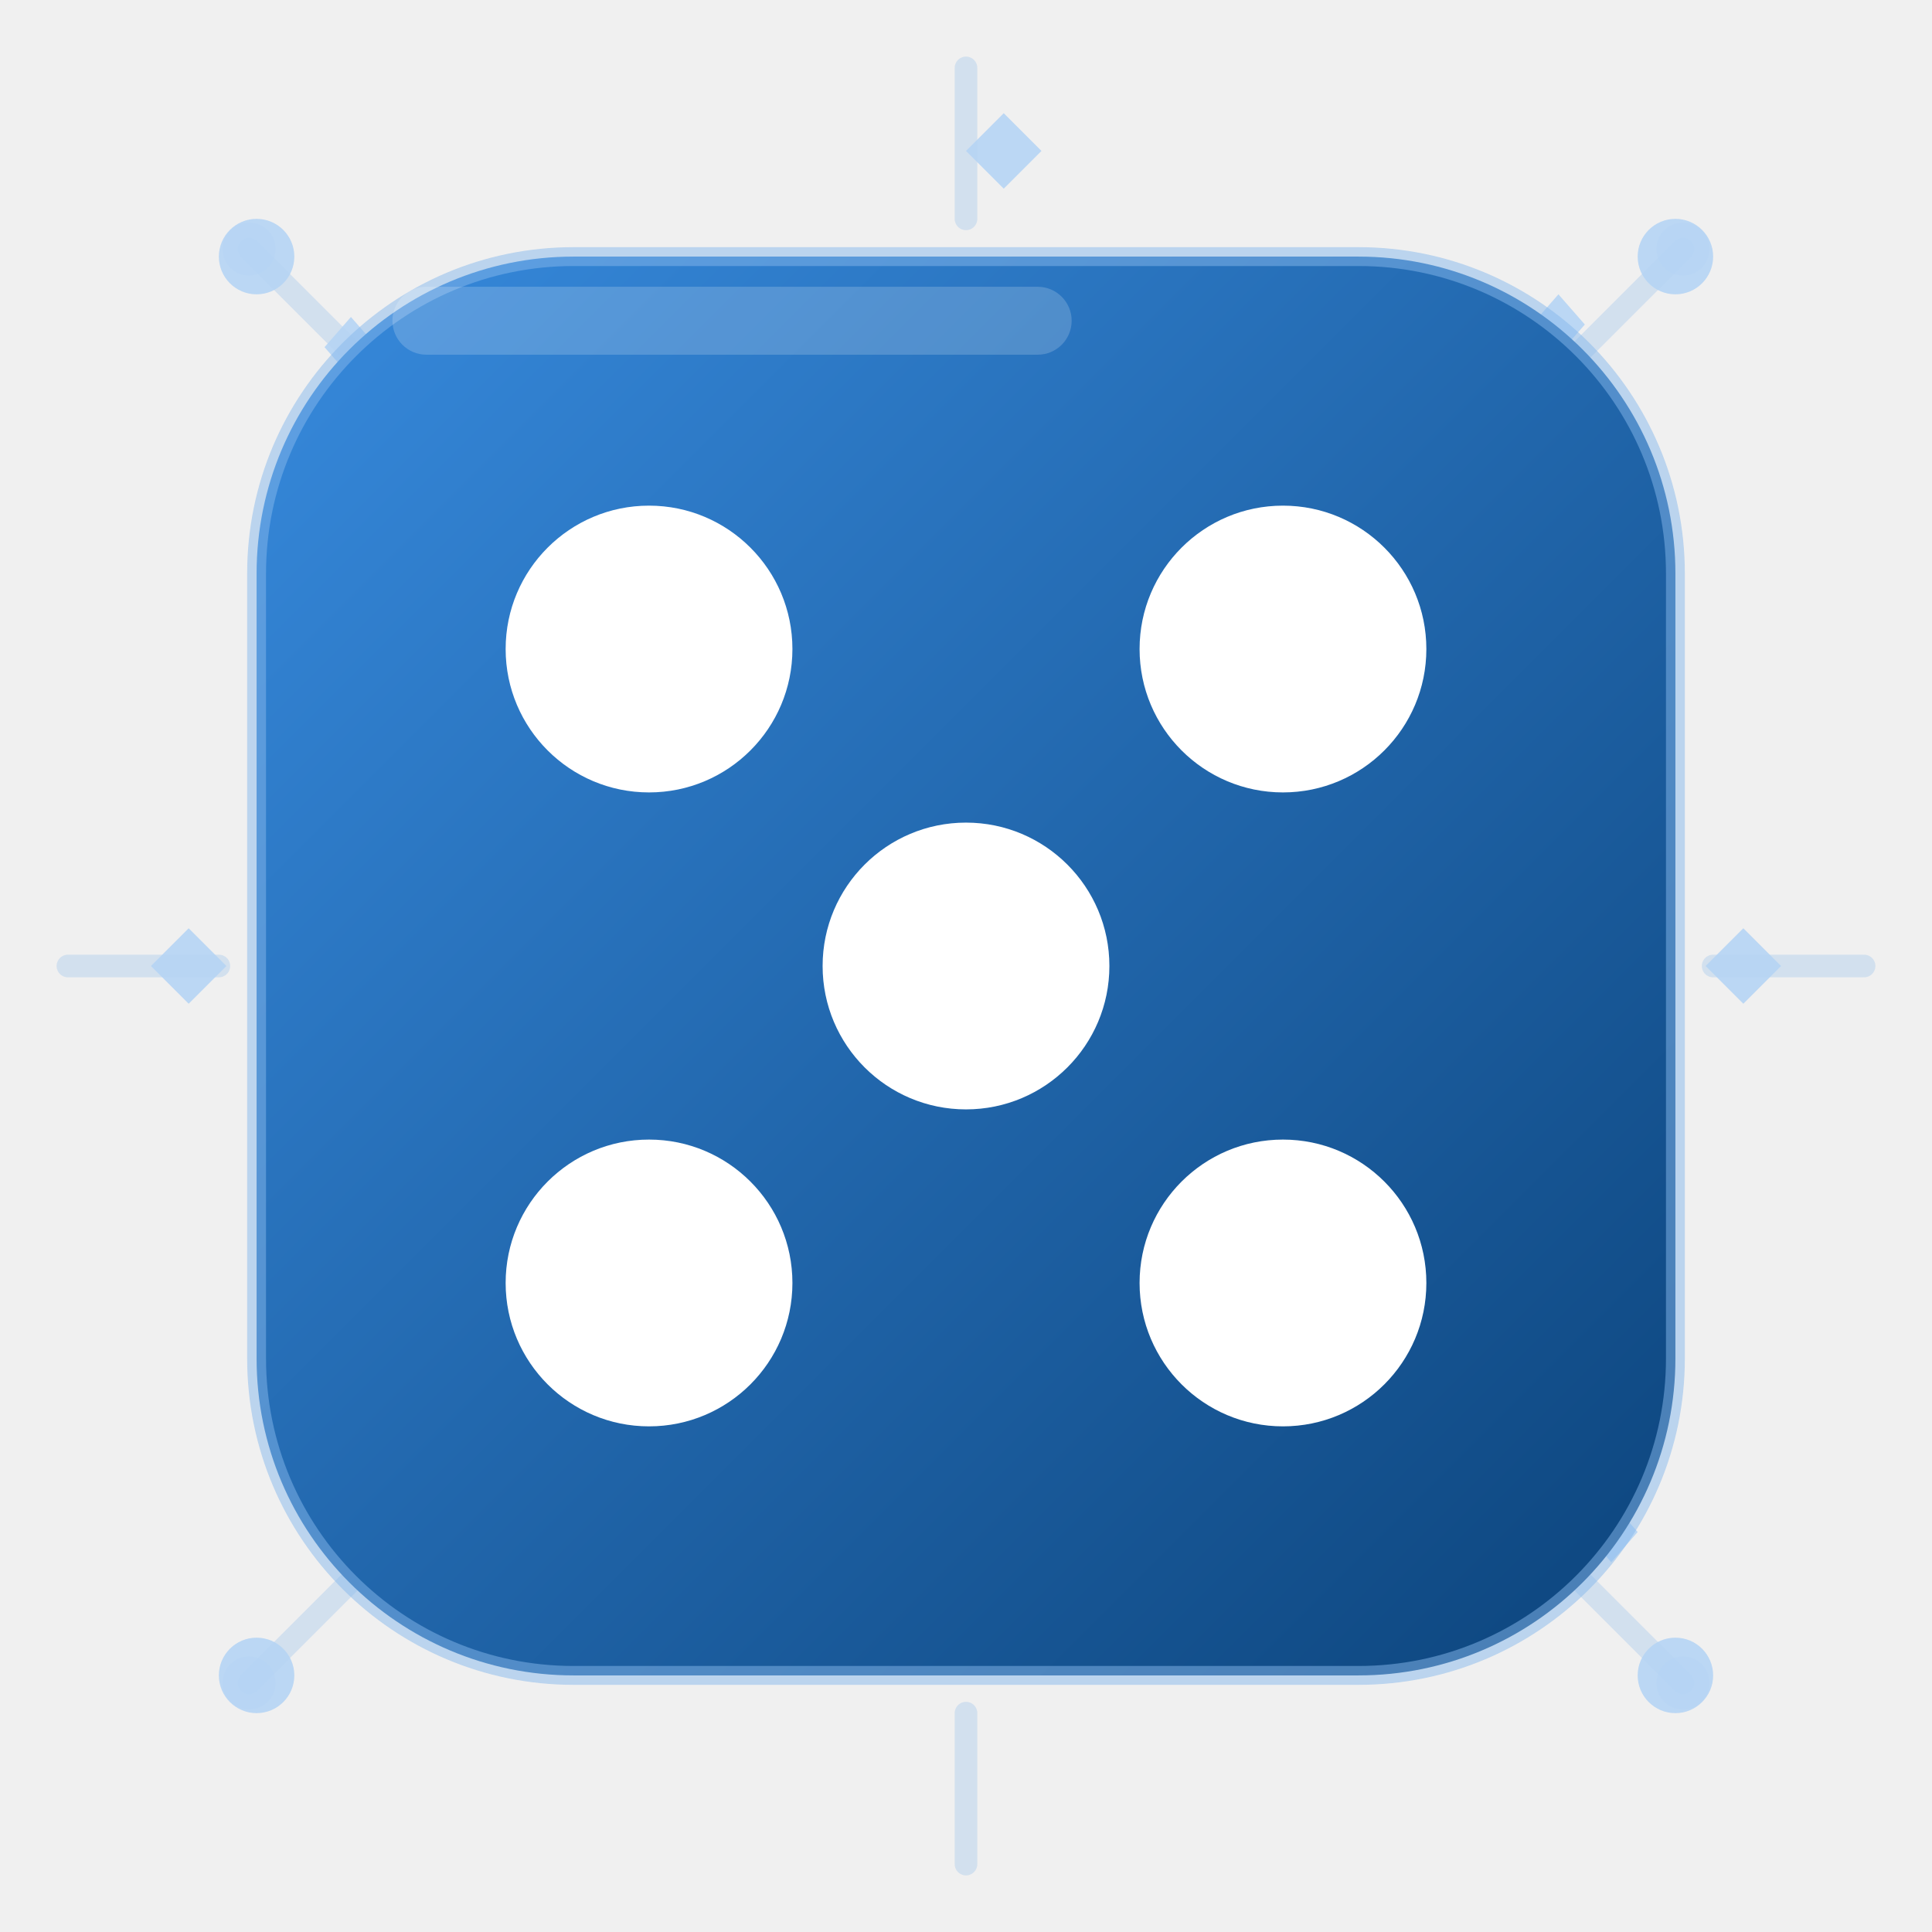
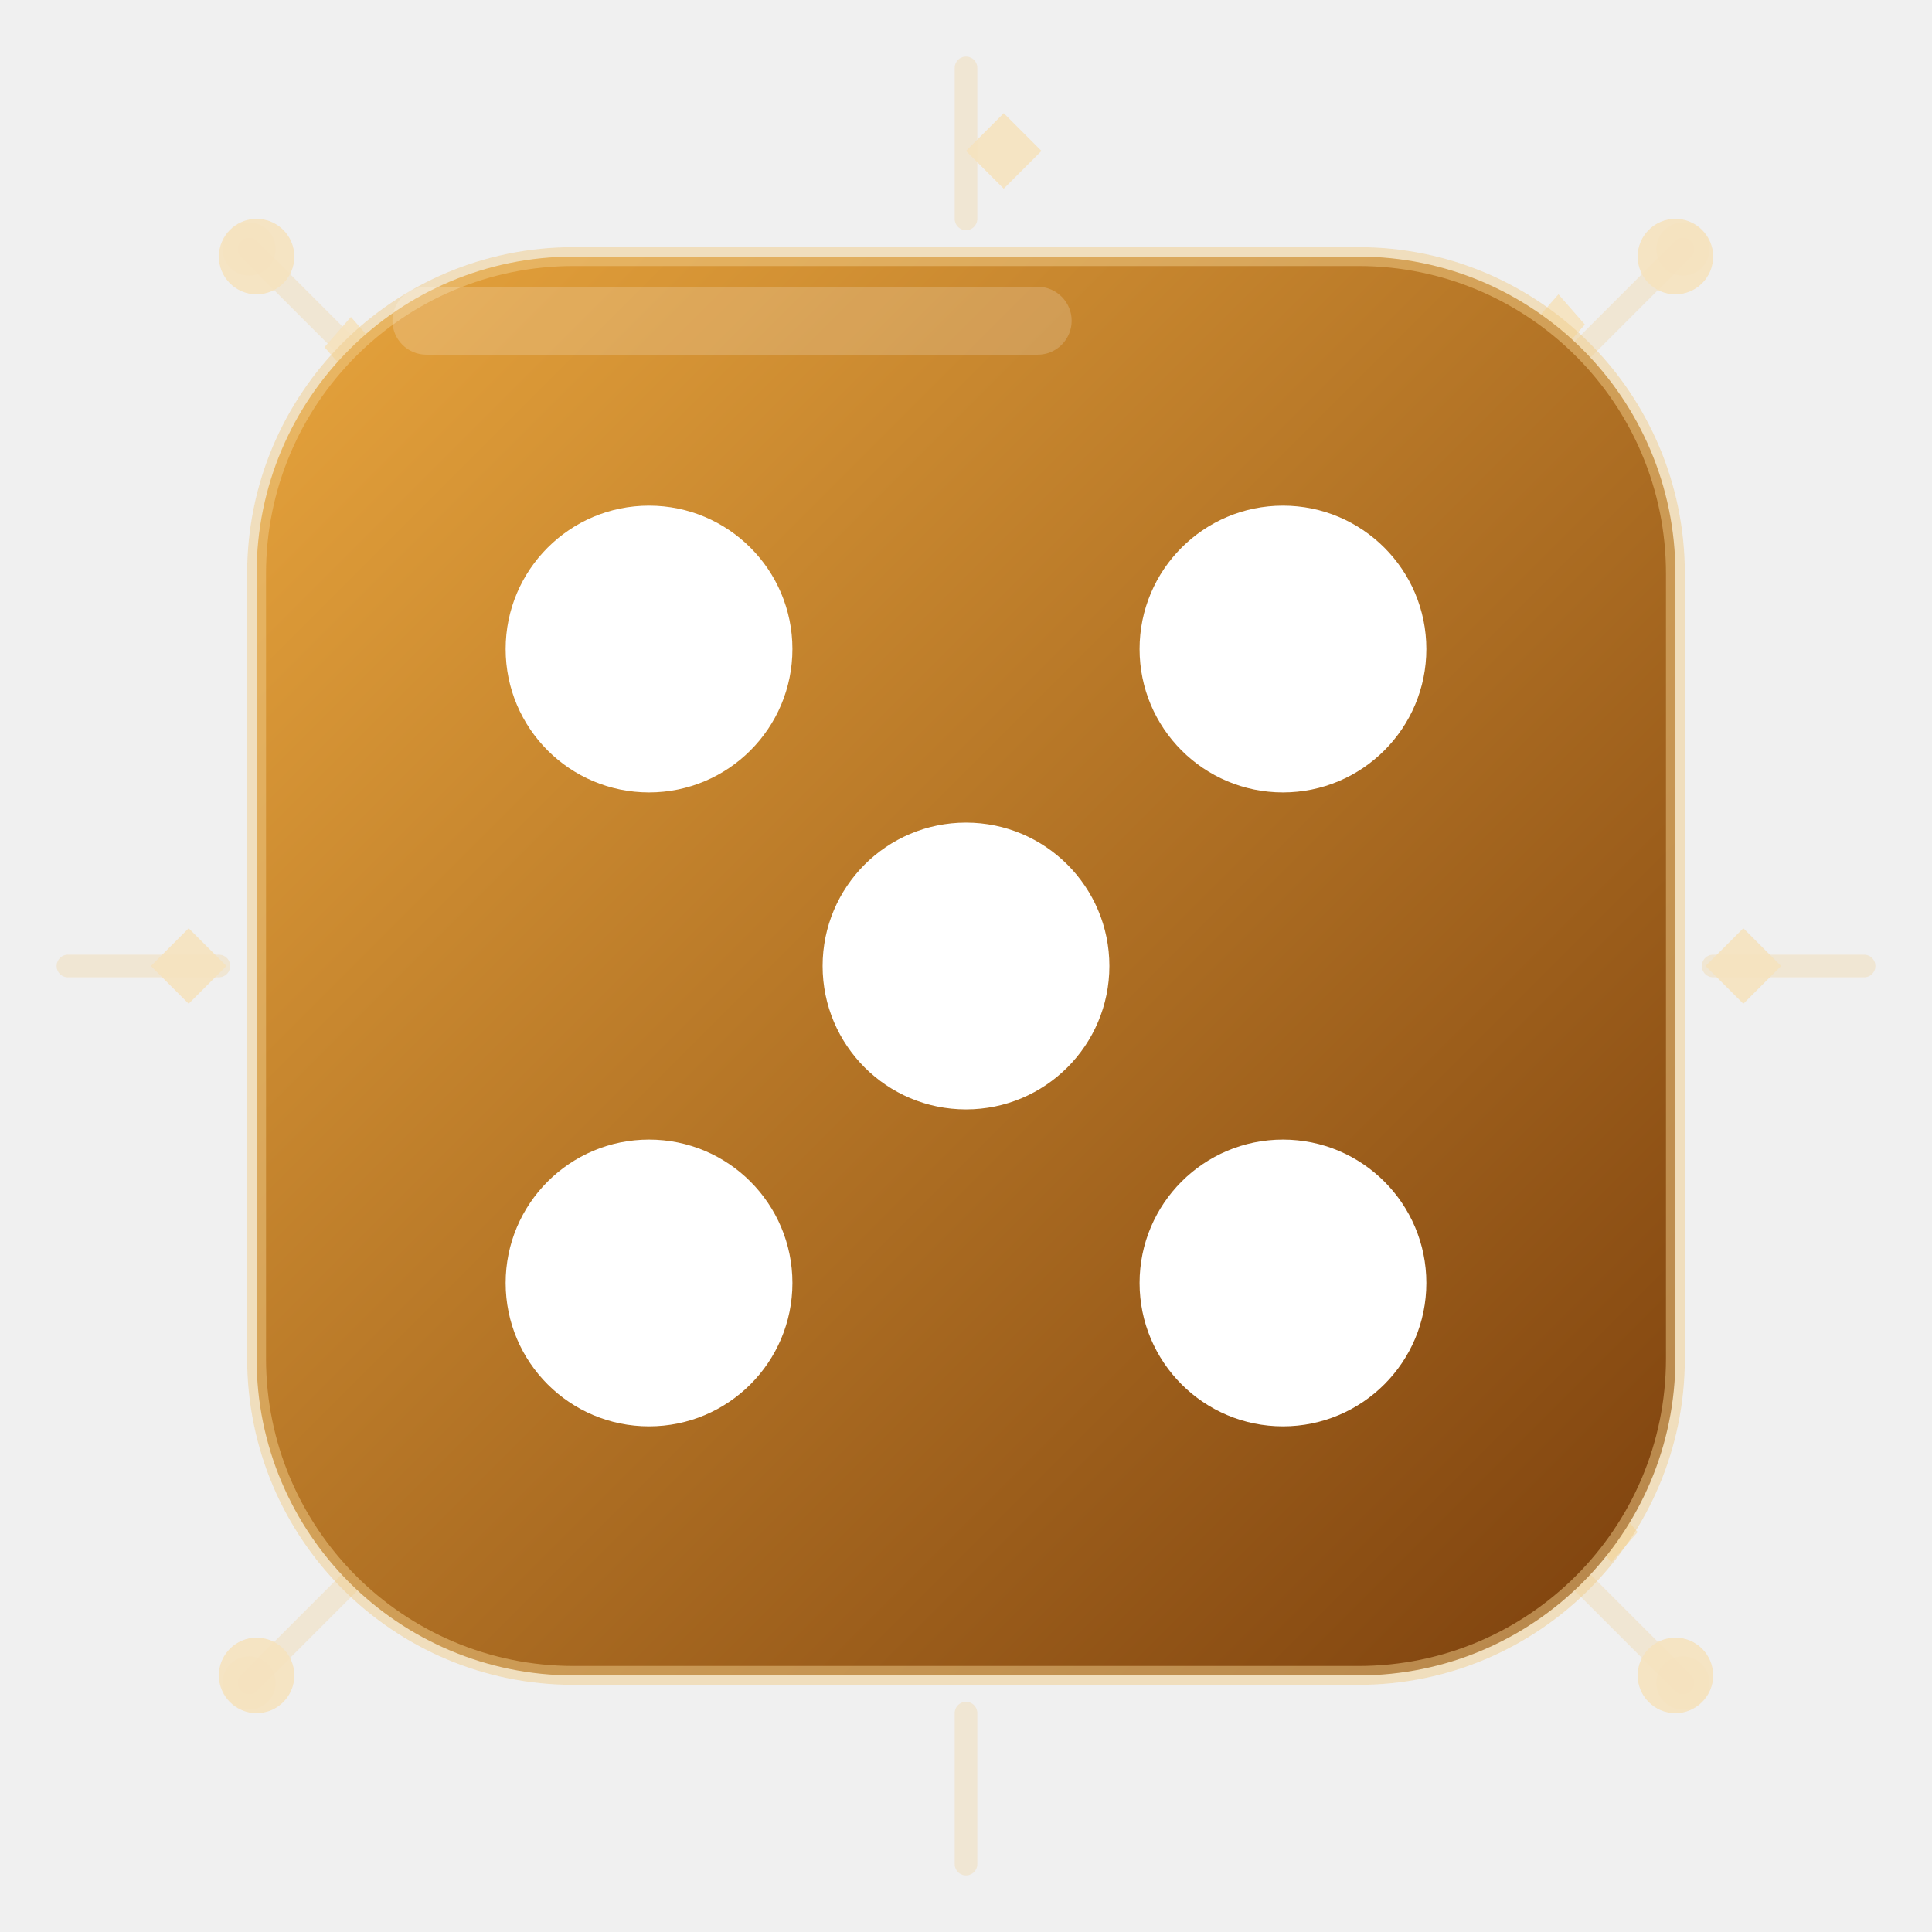
<svg xmlns="http://www.w3.org/2000/svg" viewBox="0 0 512 512" width="512" height="512">
  <defs>
    <linearGradient id="bg" x1="0" y1="0" x2="1" y2="1">
-       <stop offset="0%" stop-color="#378ADD" />
-       <stop offset="100%" stop-color="#0C447C" />
+       <stop offset="0%" stop-color="#E8A53D" />
+       <stop offset="100%" stop-color="#7C400D" />
    </linearGradient>
  </defs>
-   <g opacity="0.28" stroke="#85B7EB" stroke-width="6" stroke-linecap="round">
+   <g opacity="0.28" stroke="#F0CB8A" stroke-width="6" stroke-linecap="round">
    <line x1="256" y1="18" x2="256" y2="58" />
    <line x1="256" y1="454" x2="256" y2="494" />
    <line x1="18" y1="256" x2="58" y2="256" />
    <line x1="454" y1="256" x2="494" y2="256" />
    <line x1="66" y1="66" x2="96" y2="96" />
    <line x1="416" y1="416" x2="446" y2="446" />
    <line x1="446" y1="66" x2="416" y2="96" />
    <line x1="66" y1="446" x2="96" y2="416" />
  </g>
-   <g fill="#B5D4F4" opacity="0.9">
+   <g fill="#F5E2BE" opacity="0.9">
    <path d="M40 256 L50 246 L60 256 L50 266 Z" />
    <path d="M452 256 L462 246 L472 256 L462 266 Z" />
    <path d="M256 40 L266 30 L276 40 L266 50 Z" />
    <path d="M406 86 L413 78 L420 86 L413 94 Z" />
    <path d="M86 406 L93 398 L100 406 L93 414 Z" />
    <path d="M420 406 L427 398 L434 406 L427 414 Z" />
    <path d="M86 92 L93 84 L100 92 L93 100 Z" />
  </g>
-   <circle cx="66" cy="66" r="7" fill="#B5D4F4" opacity="0.5" />
-   <circle cx="446" cy="66" r="7" fill="#B5D4F4" opacity="0.5" />
-   <circle cx="66" cy="446" r="7" fill="#B5D4F4" opacity="0.5" />
-   <circle cx="446" cy="446" r="7" fill="#B5D4F4" opacity="0.5" />
+   <circle cx="66" cy="66" r="7" fill="#F5E2BE" opacity="0.5" />
+   <circle cx="446" cy="66" r="7" fill="#F5E2BE" opacity="0.5" />
+   <circle cx="66" cy="446" r="7" fill="#F5E2BE" opacity="0.5" />
+   <circle cx="446" cy="446" r="7" fill="#F5E2BE" opacity="0.5" />
  <rect x="68" y="68" width="376" height="376" rx="84" fill="url(#bg)" />
-   <rect x="68" y="68" width="376" height="376" rx="84" fill="none" stroke="#85B7EB" stroke-width="5" opacity="0.5" />
+   <rect x="68" y="68" width="376" height="376" rx="84" fill="none" stroke="#F0CB8A" stroke-width="5" opacity="0.5" />
  <rect x="104" y="76" width="180" height="18" rx="9" fill="white" opacity="0.18" />
  <circle cx="172" cy="172" r="38" fill="white" />
  <circle cx="340" cy="172" r="38" fill="white" />
  <circle cx="256" cy="256" r="38" fill="white" />
  <circle cx="172" cy="340" r="38" fill="white" />
  <circle cx="340" cy="340" r="38" fill="white" />
-   <circle cx="68" cy="68" r="10" fill="#B5D4F4" opacity="0.9" />
-   <circle cx="444" cy="68" r="10" fill="#B5D4F4" opacity="0.9" />
-   <circle cx="68" cy="444" r="10" fill="#B5D4F4" opacity="0.9" />
-   <circle cx="444" cy="444" r="10" fill="#B5D4F4" opacity="0.9" />
+   <circle cx="68" cy="68" r="10" fill="#F5E2BE" opacity="0.9" />
+   <circle cx="444" cy="68" r="10" fill="#F5E2BE" opacity="0.9" />
+   <circle cx="68" cy="444" r="10" fill="#F5E2BE" opacity="0.9" />
+   <circle cx="444" cy="444" r="10" fill="#F5E2BE" opacity="0.9" />
</svg>
